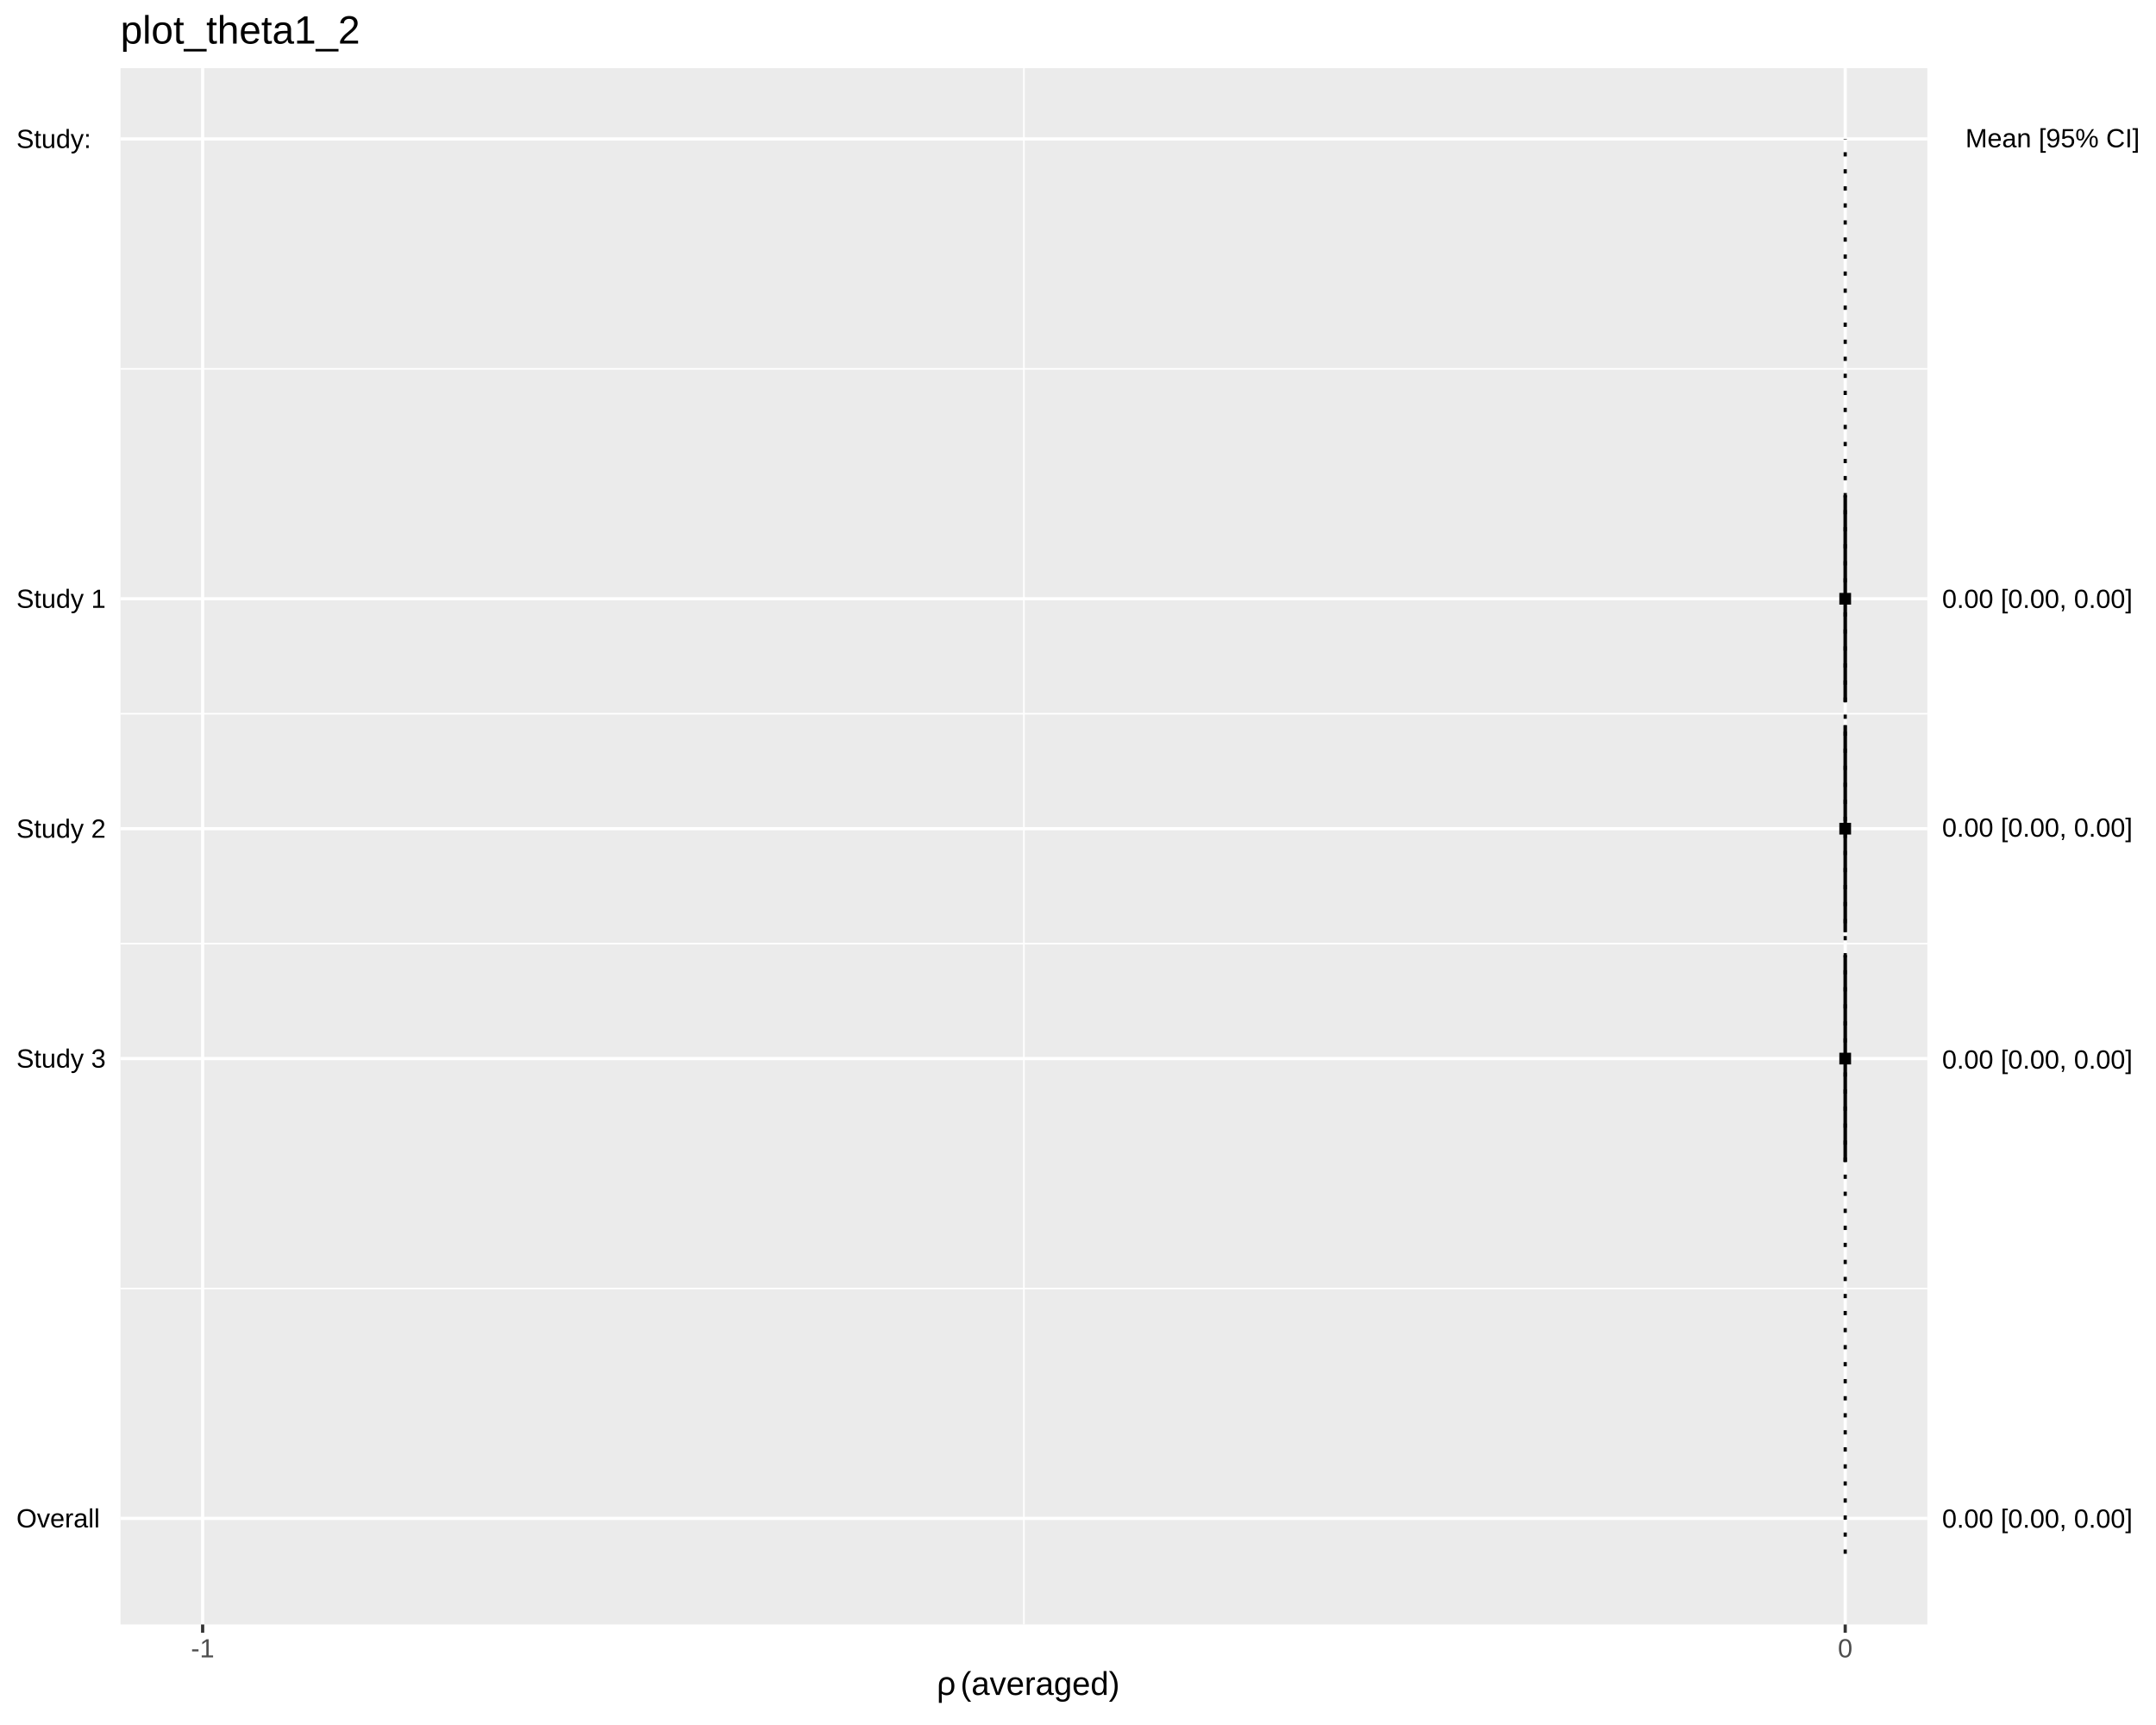
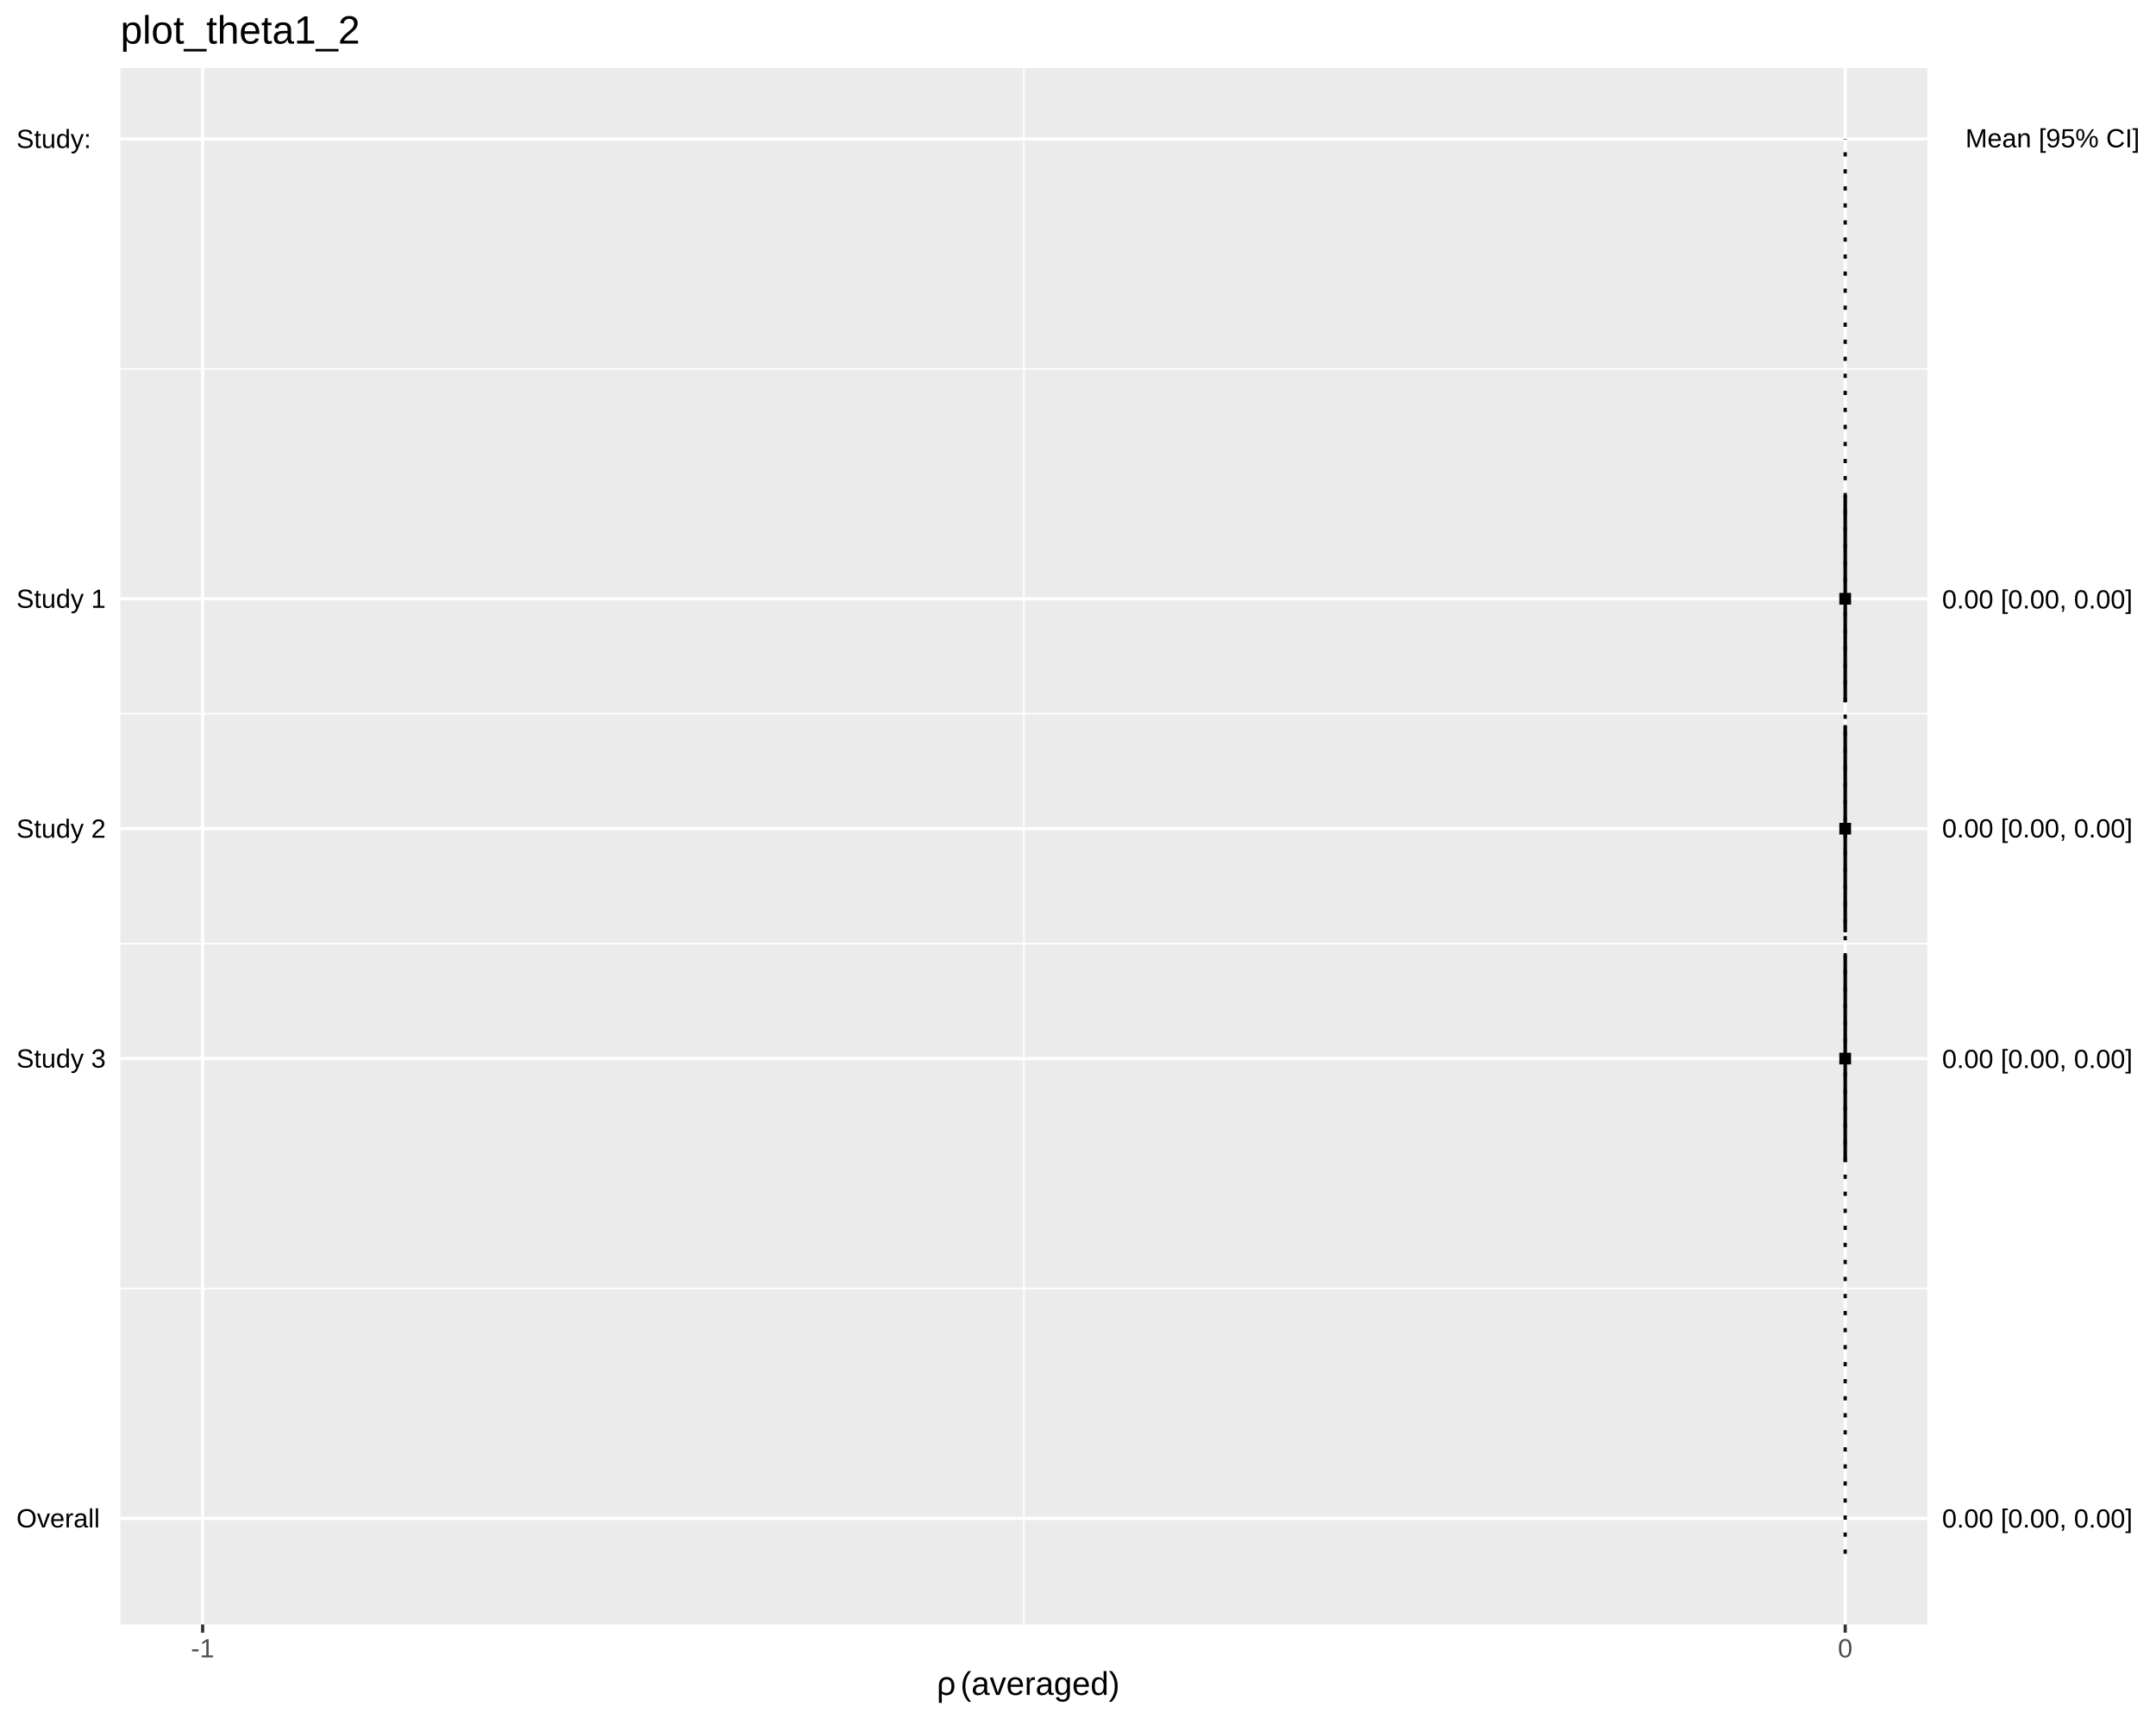
<svg xmlns="http://www.w3.org/2000/svg" viewBox="0 0 720.00 576.00">
  <defs>
    <style type="text/css">
    line, polyline, polygon, path, rect, circle {
      fill: none;
      stroke: #000000;
      stroke-linecap: round;
      stroke-linejoin: round;
      stroke-miterlimit: 10.00;
    }
  </style>
  </defs>
  <rect width="100%" height="100%" style="stroke: none; fill: #FFFFFF;" />
  <rect x="0.00" y="0.00" width="720.00" height="576.00" style="stroke-width: 1.07; stroke: #FFFFFF; fill: #FFFFFF;" />
  <defs>
    <clipPath id="cpNDAuMjR8NjQzLjY0fDU0Mi40NHwyMi43Nw==">
      <rect x="40.24" y="22.77" width="603.40" height="519.67" />
    </clipPath>
  </defs>
  <rect x="40.24" y="22.77" width="603.40" height="519.67" style="stroke-width: 1.07; stroke: none; fill: #EBEBEB;" clip-path="url(#cpNDAuMjR8NjQzLjY0fDU0Mi40NHwyMi43Nw==)" />
  <polyline points="40.24,430.24 643.64,430.24 " style="stroke-width: 0.53; stroke: #FFFFFF; stroke-linecap: butt;" clip-path="url(#cpNDAuMjR8NjQzLjY0fDU0Mi40NHwyMi43Nw==)" />
  <polyline points="40.24,315.09 643.64,315.09 " style="stroke-width: 0.53; stroke: #FFFFFF; stroke-linecap: butt;" clip-path="url(#cpNDAuMjR8NjQzLjY0fDU0Mi40NHwyMi43Nw==)" />
  <polyline points="40.24,238.32 643.64,238.32 " style="stroke-width: 0.53; stroke: #FFFFFF; stroke-linecap: butt;" clip-path="url(#cpNDAuMjR8NjQzLjY0fDU0Mi40NHwyMi43Nw==)" />
  <polyline points="40.24,123.16 643.64,123.16 " style="stroke-width: 0.53; stroke: #FFFFFF; stroke-linecap: butt;" clip-path="url(#cpNDAuMjR8NjQzLjY0fDU0Mi40NHwyMi43Nw==)" />
  <polyline points="341.94,542.44 341.94,22.77 " style="stroke-width: 0.53; stroke: #FFFFFF; stroke-linecap: butt;" clip-path="url(#cpNDAuMjR8NjQzLjY0fDU0Mi40NHwyMi43Nw==)" />
  <polyline points="40.24,507.01 643.64,507.01 " style="stroke-width: 1.07; stroke: #FFFFFF; stroke-linecap: butt;" clip-path="url(#cpNDAuMjR8NjQzLjY0fDU0Mi40NHwyMi43Nw==)" />
  <polyline points="40.24,353.47 643.64,353.47 " style="stroke-width: 1.07; stroke: #FFFFFF; stroke-linecap: butt;" clip-path="url(#cpNDAuMjR8NjQzLjY0fDU0Mi40NHwyMi43Nw==)" />
  <polyline points="40.24,276.70 643.64,276.70 " style="stroke-width: 1.07; stroke: #FFFFFF; stroke-linecap: butt;" clip-path="url(#cpNDAuMjR8NjQzLjY0fDU0Mi40NHwyMi43Nw==)" />
  <polyline points="40.24,199.93 643.64,199.93 " style="stroke-width: 1.07; stroke: #FFFFFF; stroke-linecap: butt;" clip-path="url(#cpNDAuMjR8NjQzLjY0fDU0Mi40NHwyMi43Nw==)" />
  <polyline points="40.24,46.39 643.64,46.39 " style="stroke-width: 1.07; stroke: #FFFFFF; stroke-linecap: butt;" clip-path="url(#cpNDAuMjR8NjQzLjY0fDU0Mi40NHwyMi43Nw==)" />
  <polyline points="67.67,542.44 67.67,22.77 " style="stroke-width: 1.07; stroke: #FFFFFF; stroke-linecap: butt;" clip-path="url(#cpNDAuMjR8NjQzLjY0fDU0Mi40NHwyMi43Nw==)" />
  <polyline points="616.21,542.44 616.21,22.77 " style="stroke-width: 1.07; stroke: #FFFFFF; stroke-linecap: butt;" clip-path="url(#cpNDAuMjR8NjQzLjY0fDU0Mi40NHwyMi43Nw==)" />
  <polyline points="616.21,234.48 616.21,165.39 " style="stroke-width: 1.07; stroke-linecap: butt;" clip-path="url(#cpNDAuMjR8NjQzLjY0fDU0Mi40NHwyMi43Nw==)" />
  <polyline points="616.21,199.93 616.21,199.93 " style="stroke-width: 1.07; stroke-linecap: butt;" clip-path="url(#cpNDAuMjR8NjQzLjY0fDU0Mi40NHwyMi43Nw==)" />
  <polyline points="616.21,234.48 616.21,165.39 " style="stroke-width: 1.07; stroke-linecap: butt;" clip-path="url(#cpNDAuMjR8NjQzLjY0fDU0Mi40NHwyMi43Nw==)" />
  <polyline points="616.21,311.25 616.21,242.16 " style="stroke-width: 1.07; stroke-linecap: butt;" clip-path="url(#cpNDAuMjR8NjQzLjY0fDU0Mi40NHwyMi43Nw==)" />
  <polyline points="616.21,276.70 616.21,276.70 " style="stroke-width: 1.07; stroke-linecap: butt;" clip-path="url(#cpNDAuMjR8NjQzLjY0fDU0Mi40NHwyMi43Nw==)" />
  <polyline points="616.21,311.25 616.21,242.16 " style="stroke-width: 1.07; stroke-linecap: butt;" clip-path="url(#cpNDAuMjR8NjQzLjY0fDU0Mi40NHwyMi43Nw==)" />
  <polyline points="616.21,388.02 616.21,318.93 " style="stroke-width: 1.07; stroke-linecap: butt;" clip-path="url(#cpNDAuMjR8NjQzLjY0fDU0Mi40NHwyMi43Nw==)" />
  <polyline points="616.21,353.47 616.21,353.47 " style="stroke-width: 1.07; stroke-linecap: butt;" clip-path="url(#cpNDAuMjR8NjQzLjY0fDU0Mi40NHwyMi43Nw==)" />
  <polyline points="616.21,388.02 616.21,318.93 " style="stroke-width: 1.07; stroke-linecap: butt;" clip-path="url(#cpNDAuMjR8NjQzLjY0fDU0Mi40NHwyMi43Nw==)" />
  <polygon points="614.25,201.89 618.16,201.89 618.16,197.98 614.25,197.98 " style="stroke-width: 0.71; stroke: none; fill: #000000;" clip-path="url(#cpNDAuMjR8NjQzLjY0fDU0Mi40NHwyMi43Nw==)" />
  <polygon points="614.25,278.66 618.16,278.66 618.16,274.75 614.25,274.75 " style="stroke-width: 0.71; stroke: none; fill: #000000;" clip-path="url(#cpNDAuMjR8NjQzLjY0fDU0Mi40NHwyMi43Nw==)" />
  <polygon points="614.25,355.43 618.16,355.43 618.16,351.52 614.25,351.52 " style="stroke-width: 0.71; stroke: none; fill: #000000;" clip-path="url(#cpNDAuMjR8NjQzLjY0fDU0Mi40NHwyMi43Nw==)" />
  <polygon points="616.21,507.01 616.21,514.10 616.21,507.01 616.21,499.92 " style="stroke-width: 1.07; stroke: none; fill: #000000;" clip-path="url(#cpNDAuMjR8NjQzLjY0fDU0Mi40NHwyMi43Nw==)" />
  <polyline points="616.21,518.82 616.21,46.39 " style="stroke-width: 1.07; stroke-dasharray: 1.42,4.27; stroke-linecap: butt;" clip-path="url(#cpNDAuMjR8NjQzLjY0fDU0Mi40NHwyMi43Nw==)" />
  <defs>
    <clipPath id="cpMC4wMHw3MjAuMDB8NTc2LjAwfDAuMDA=">
      <rect x="0.00" y="0.00" width="720.00" height="576.00" />
    </clipPath>
  </defs>
  <g clip-path="url(#cpMC4wMHw3MjAuMDB8NTc2LjAwfDAuMDA=)">
    <text x="5.48" y="510.03" style="font-size: 8.80px; font-family: Liberation Sans;" textLength="27.86px" lengthAdjust="spacingAndGlyphs">Overall</text>
  </g>
  <g clip-path="url(#cpMC4wMHw3MjAuMDB8NTc2LjAwfDAuMDA=)">
    <text x="5.48" y="356.49" style="font-size: 8.80px; font-family: Liberation Sans;" textLength="29.83px" lengthAdjust="spacingAndGlyphs">Study 3</text>
  </g>
  <g clip-path="url(#cpMC4wMHw3MjAuMDB8NTc2LjAwfDAuMDA=)">
    <text x="5.48" y="279.73" style="font-size: 8.80px; font-family: Liberation Sans;" textLength="29.83px" lengthAdjust="spacingAndGlyphs">Study 2</text>
  </g>
  <g clip-path="url(#cpMC4wMHw3MjAuMDB8NTc2LjAwfDAuMDA=)">
    <text x="5.48" y="202.96" style="font-size: 8.80px; font-family: Liberation Sans;" textLength="29.83px" lengthAdjust="spacingAndGlyphs">Study 1</text>
  </g>
  <g clip-path="url(#cpMC4wMHw3MjAuMDB8NTc2LjAwfDAuMDA=)">
    <text x="5.48" y="49.42" style="font-size: 8.80px; font-family: Liberation Sans;" textLength="24.94px" lengthAdjust="spacingAndGlyphs">Study:</text>
  </g>
  <g clip-path="url(#cpMC4wMHw3MjAuMDB8NTc2LjAwfDAuMDA=)">
-     <text x="648.57" y="510.13" style="font-size: 8.80px; font-family: Liberation Sans;" textLength="65.95px" lengthAdjust="spacingAndGlyphs"> 0.00 [0.00, 0.00]</text>
+     <text x="648.57" y="510.09" style="font-size: 8.80px; font-family: Liberation Sans;" textLength="65.95px" lengthAdjust="spacingAndGlyphs"> 0.00 [0.00, 0.00]</text>
  </g>
  <g clip-path="url(#cpMC4wMHw3MjAuMDB8NTc2LjAwfDAuMDA=)">
-     <text x="648.57" y="356.83" style="font-size: 8.80px; font-family: Liberation Sans;" textLength="65.95px" lengthAdjust="spacingAndGlyphs"> 0.00 [0.00, 0.00]</text>
+     <text x="648.57" y="356.64" style="font-size: 8.80px; font-family: Liberation Sans;" textLength="65.95px" lengthAdjust="spacingAndGlyphs"> 0.00 [0.00, 0.00]</text>
  </g>
  <g clip-path="url(#cpMC4wMHw3MjAuMDB8NTc2LjAwfDAuMDA=)">
-     <text x="648.57" y="279.39" style="font-size: 8.80px; font-family: Liberation Sans;" textLength="65.95px" lengthAdjust="spacingAndGlyphs"> 0.00 [0.00, 0.00]</text>
+     <text x="648.57" y="279.65" style="font-size: 8.80px; font-family: Liberation Sans;" textLength="65.95px" lengthAdjust="spacingAndGlyphs"> 0.00 [0.00, 0.00]</text>
  </g>
  <g clip-path="url(#cpMC4wMHw3MjAuMDB8NTc2LjAwfDAuMDA=)">
-     <text x="648.57" y="203.00" style="font-size: 8.80px; font-family: Liberation Sans;" textLength="65.95px" lengthAdjust="spacingAndGlyphs"> 0.00 [0.00, 0.00]</text>
+     <text x="648.57" y="203.18" style="font-size: 8.80px; font-family: Liberation Sans;" textLength="65.95px" lengthAdjust="spacingAndGlyphs"> 0.00 [0.00, 0.00]</text>
  </g>
  <g clip-path="url(#cpMC4wMHw3MjAuMDB8NTc2LjAwfDAuMDA=)">
-     <text x="656.36" y="49.18" style="font-size: 8.80px; font-family: Liberation Sans;" textLength="58.16px" lengthAdjust="spacingAndGlyphs">Mean [95% CI]</text>
+     <text x="656.36" y="49.20" style="font-size: 8.80px; font-family: Liberation Sans;" textLength="58.16px" lengthAdjust="spacingAndGlyphs">Mean [95% CI]</text>
  </g>
  <polyline points="67.67,545.18 67.67,542.44 " style="stroke-width: 1.07; stroke: #333333; stroke-linecap: butt;" clip-path="url(#cpMC4wMHw3MjAuMDB8NTc2LjAwfDAuMDA=)" />
  <polyline points="616.21,545.18 616.21,542.44 " style="stroke-width: 1.07; stroke: #333333; stroke-linecap: butt;" clip-path="url(#cpMC4wMHw3MjAuMDB8NTc2LjAwfDAuMDA=)" />
  <g clip-path="url(#cpMC4wMHw3MjAuMDB8NTc2LjAwfDAuMDA=)">
    <text x="63.76" y="553.42" style="font-size: 8.80px; fill: #4D4D4D; font-family: Liberation Sans;" textLength="7.81px" lengthAdjust="spacingAndGlyphs">-1</text>
  </g>
  <g clip-path="url(#cpMC4wMHw3MjAuMDB8NTc2LjAwfDAuMDA=)">
    <text x="613.76" y="553.42" style="font-size: 8.80px; fill: #4D4D4D; font-family: Liberation Sans;" textLength="4.89px" lengthAdjust="spacingAndGlyphs">0</text>
  </g>
  <g clip-path="url(#cpMC4wMHw3MjAuMDB8NTc2LjAwfDAuMDA=)">
    <text x="309.92" y="565.96" style="font-size: 11.00px; font-family: Symbola;" textLength="2.75px" lengthAdjust="spacingAndGlyphs"> </text>
  </g>
  <g clip-path="url(#cpMC4wMHw3MjAuMDB8NTc2LjAwfDAuMDA=)">
    <text x="312.67" y="565.96" style="font-size: 11.00px; font-family: Symbola;" textLength="5.31px" lengthAdjust="spacingAndGlyphs">ρ</text>
  </g>
  <g clip-path="url(#cpMC4wMHw3MjAuMDB8NTc2LjAwfDAuMDA=)">
    <text x="317.98" y="565.96" style="font-size: 11.00px; font-family: Symbola;" textLength="2.75px" lengthAdjust="spacingAndGlyphs"> </text>
  </g>
  <g clip-path="url(#cpMC4wMHw3MjAuMDB8NTc2LjAwfDAuMDA=)">
    <text x="320.73" y="565.96" style="font-size: 11.00px; font-family: Liberation Sans;" textLength="53.22px" lengthAdjust="spacingAndGlyphs">(averaged)</text>
  </g>
  <g clip-path="url(#cpMC4wMHw3MjAuMDB8NTc2LjAwfDAuMDA=)">
    <text x="40.24" y="14.56" style="font-size: 13.20px; font-family: Liberation Sans;" textLength="79.86px" lengthAdjust="spacingAndGlyphs">plot_theta1_2</text>
  </g>
</svg>
